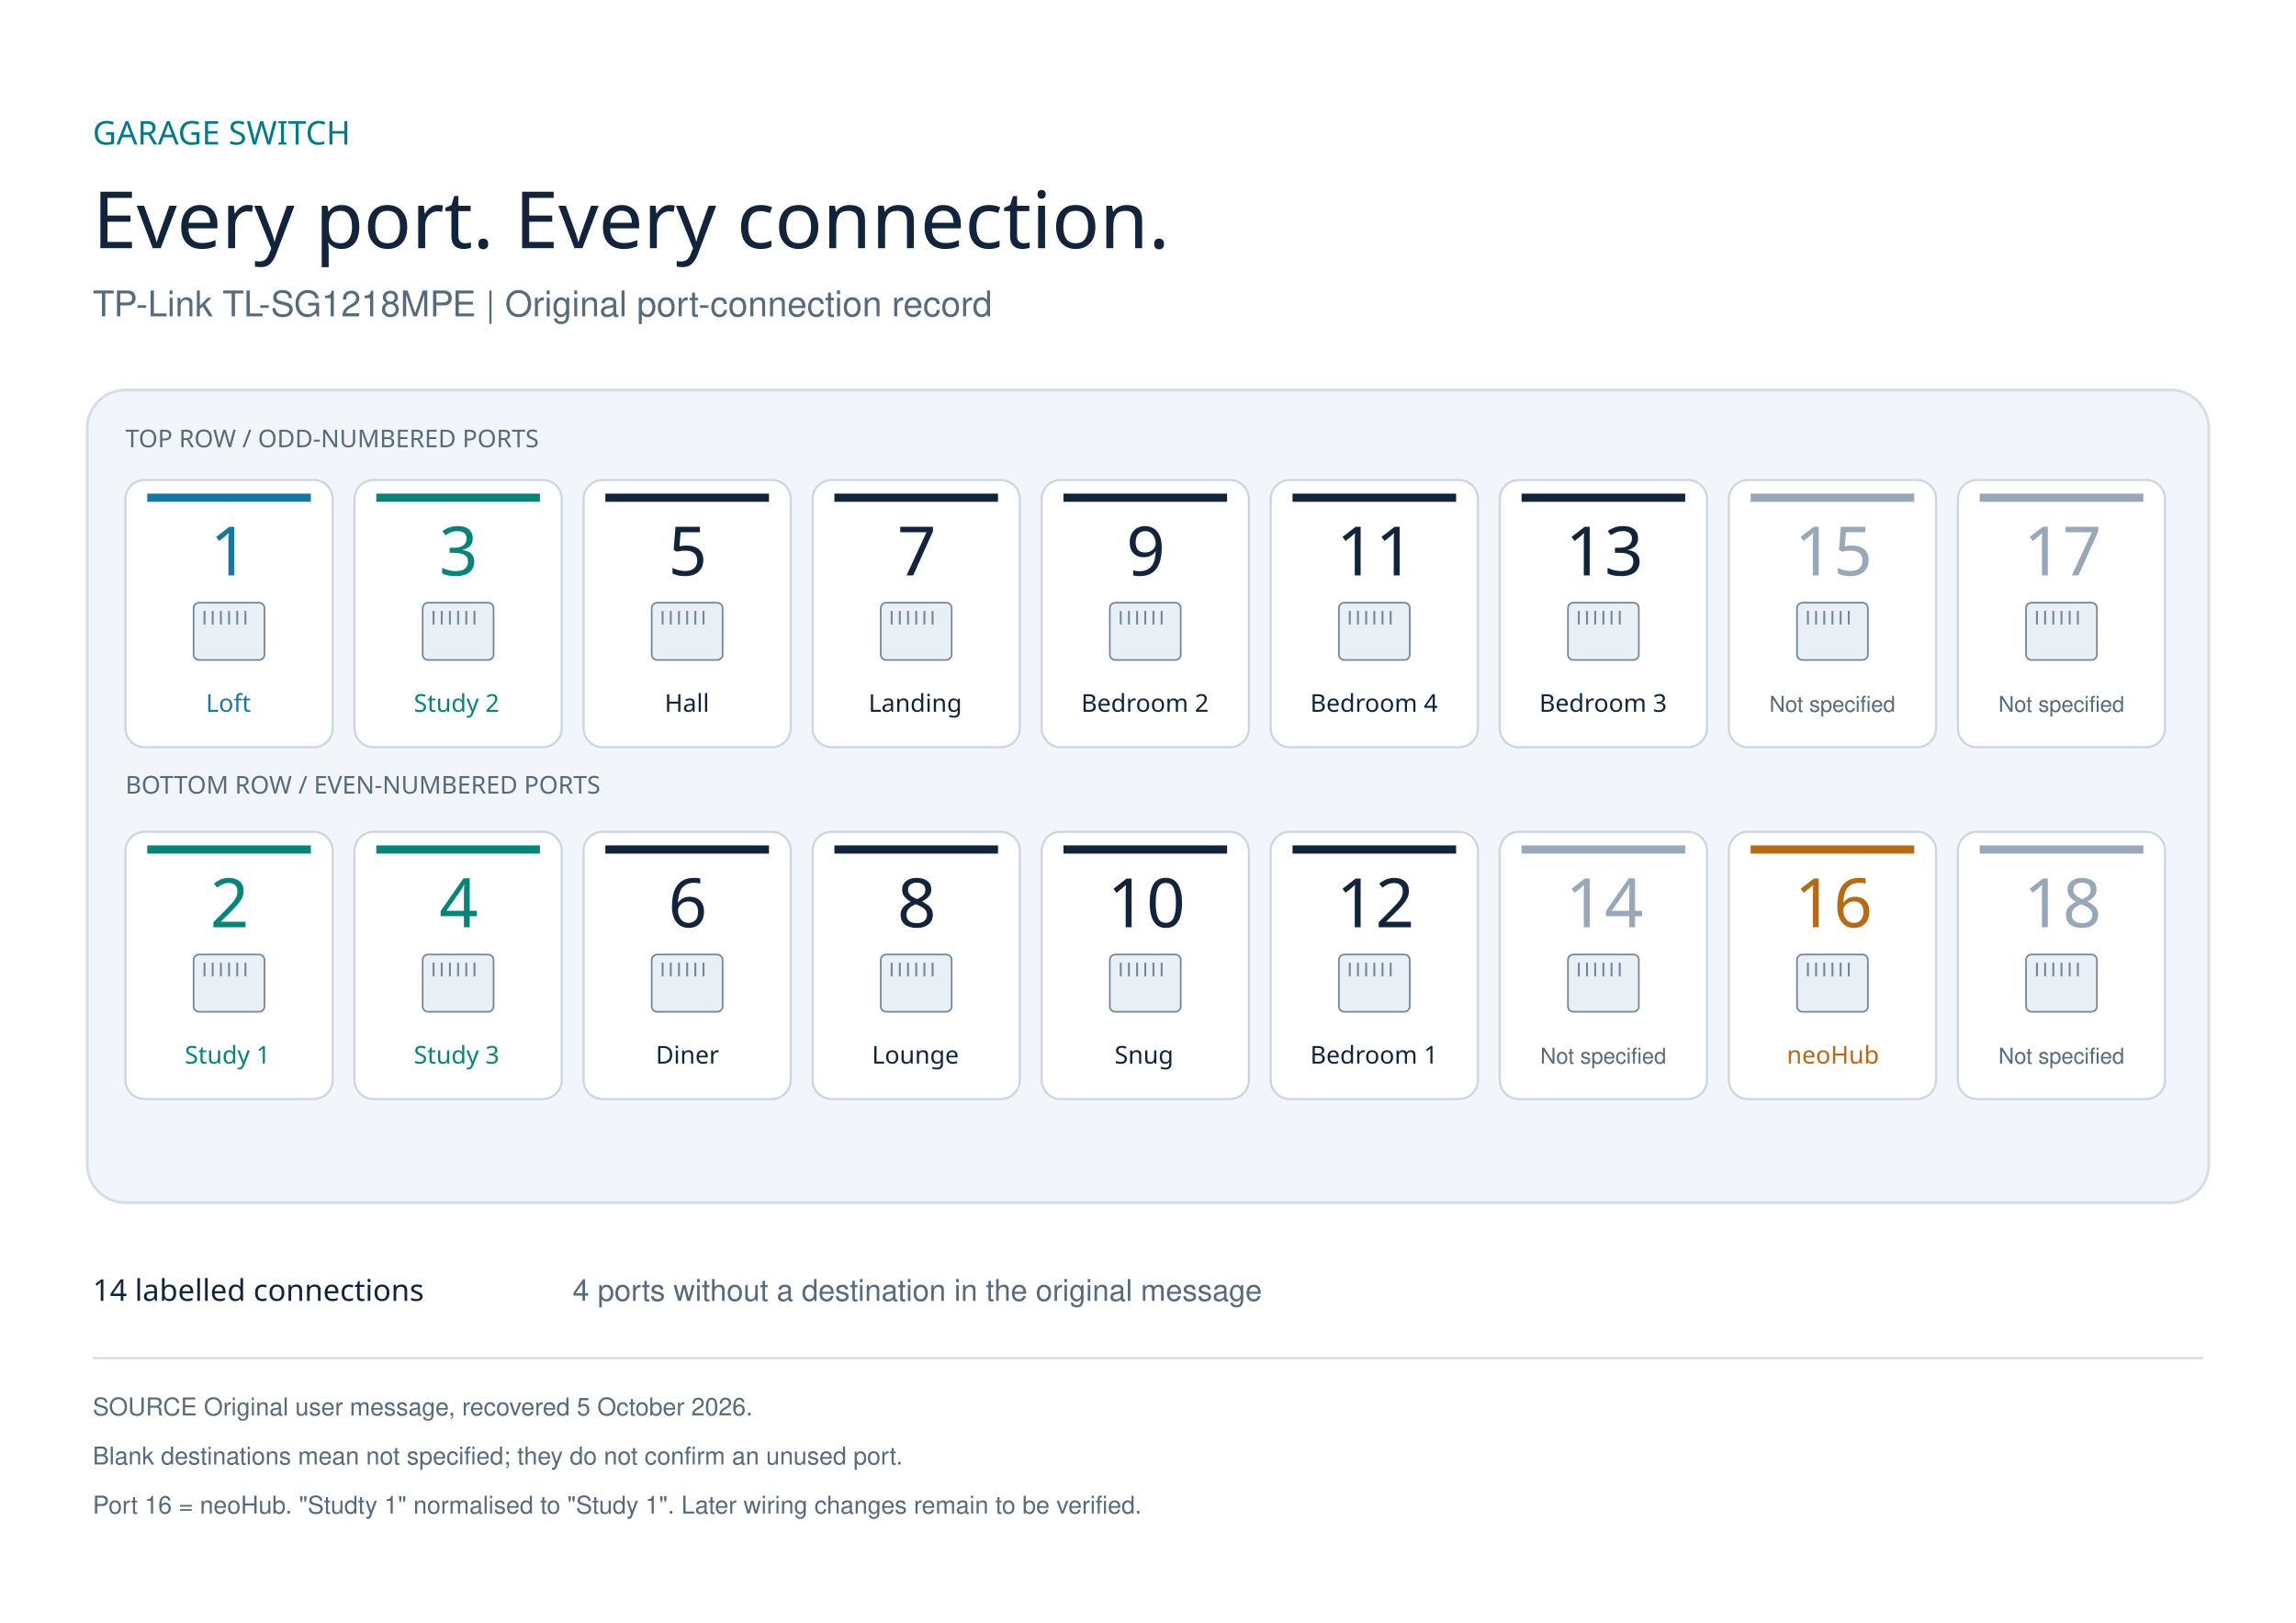
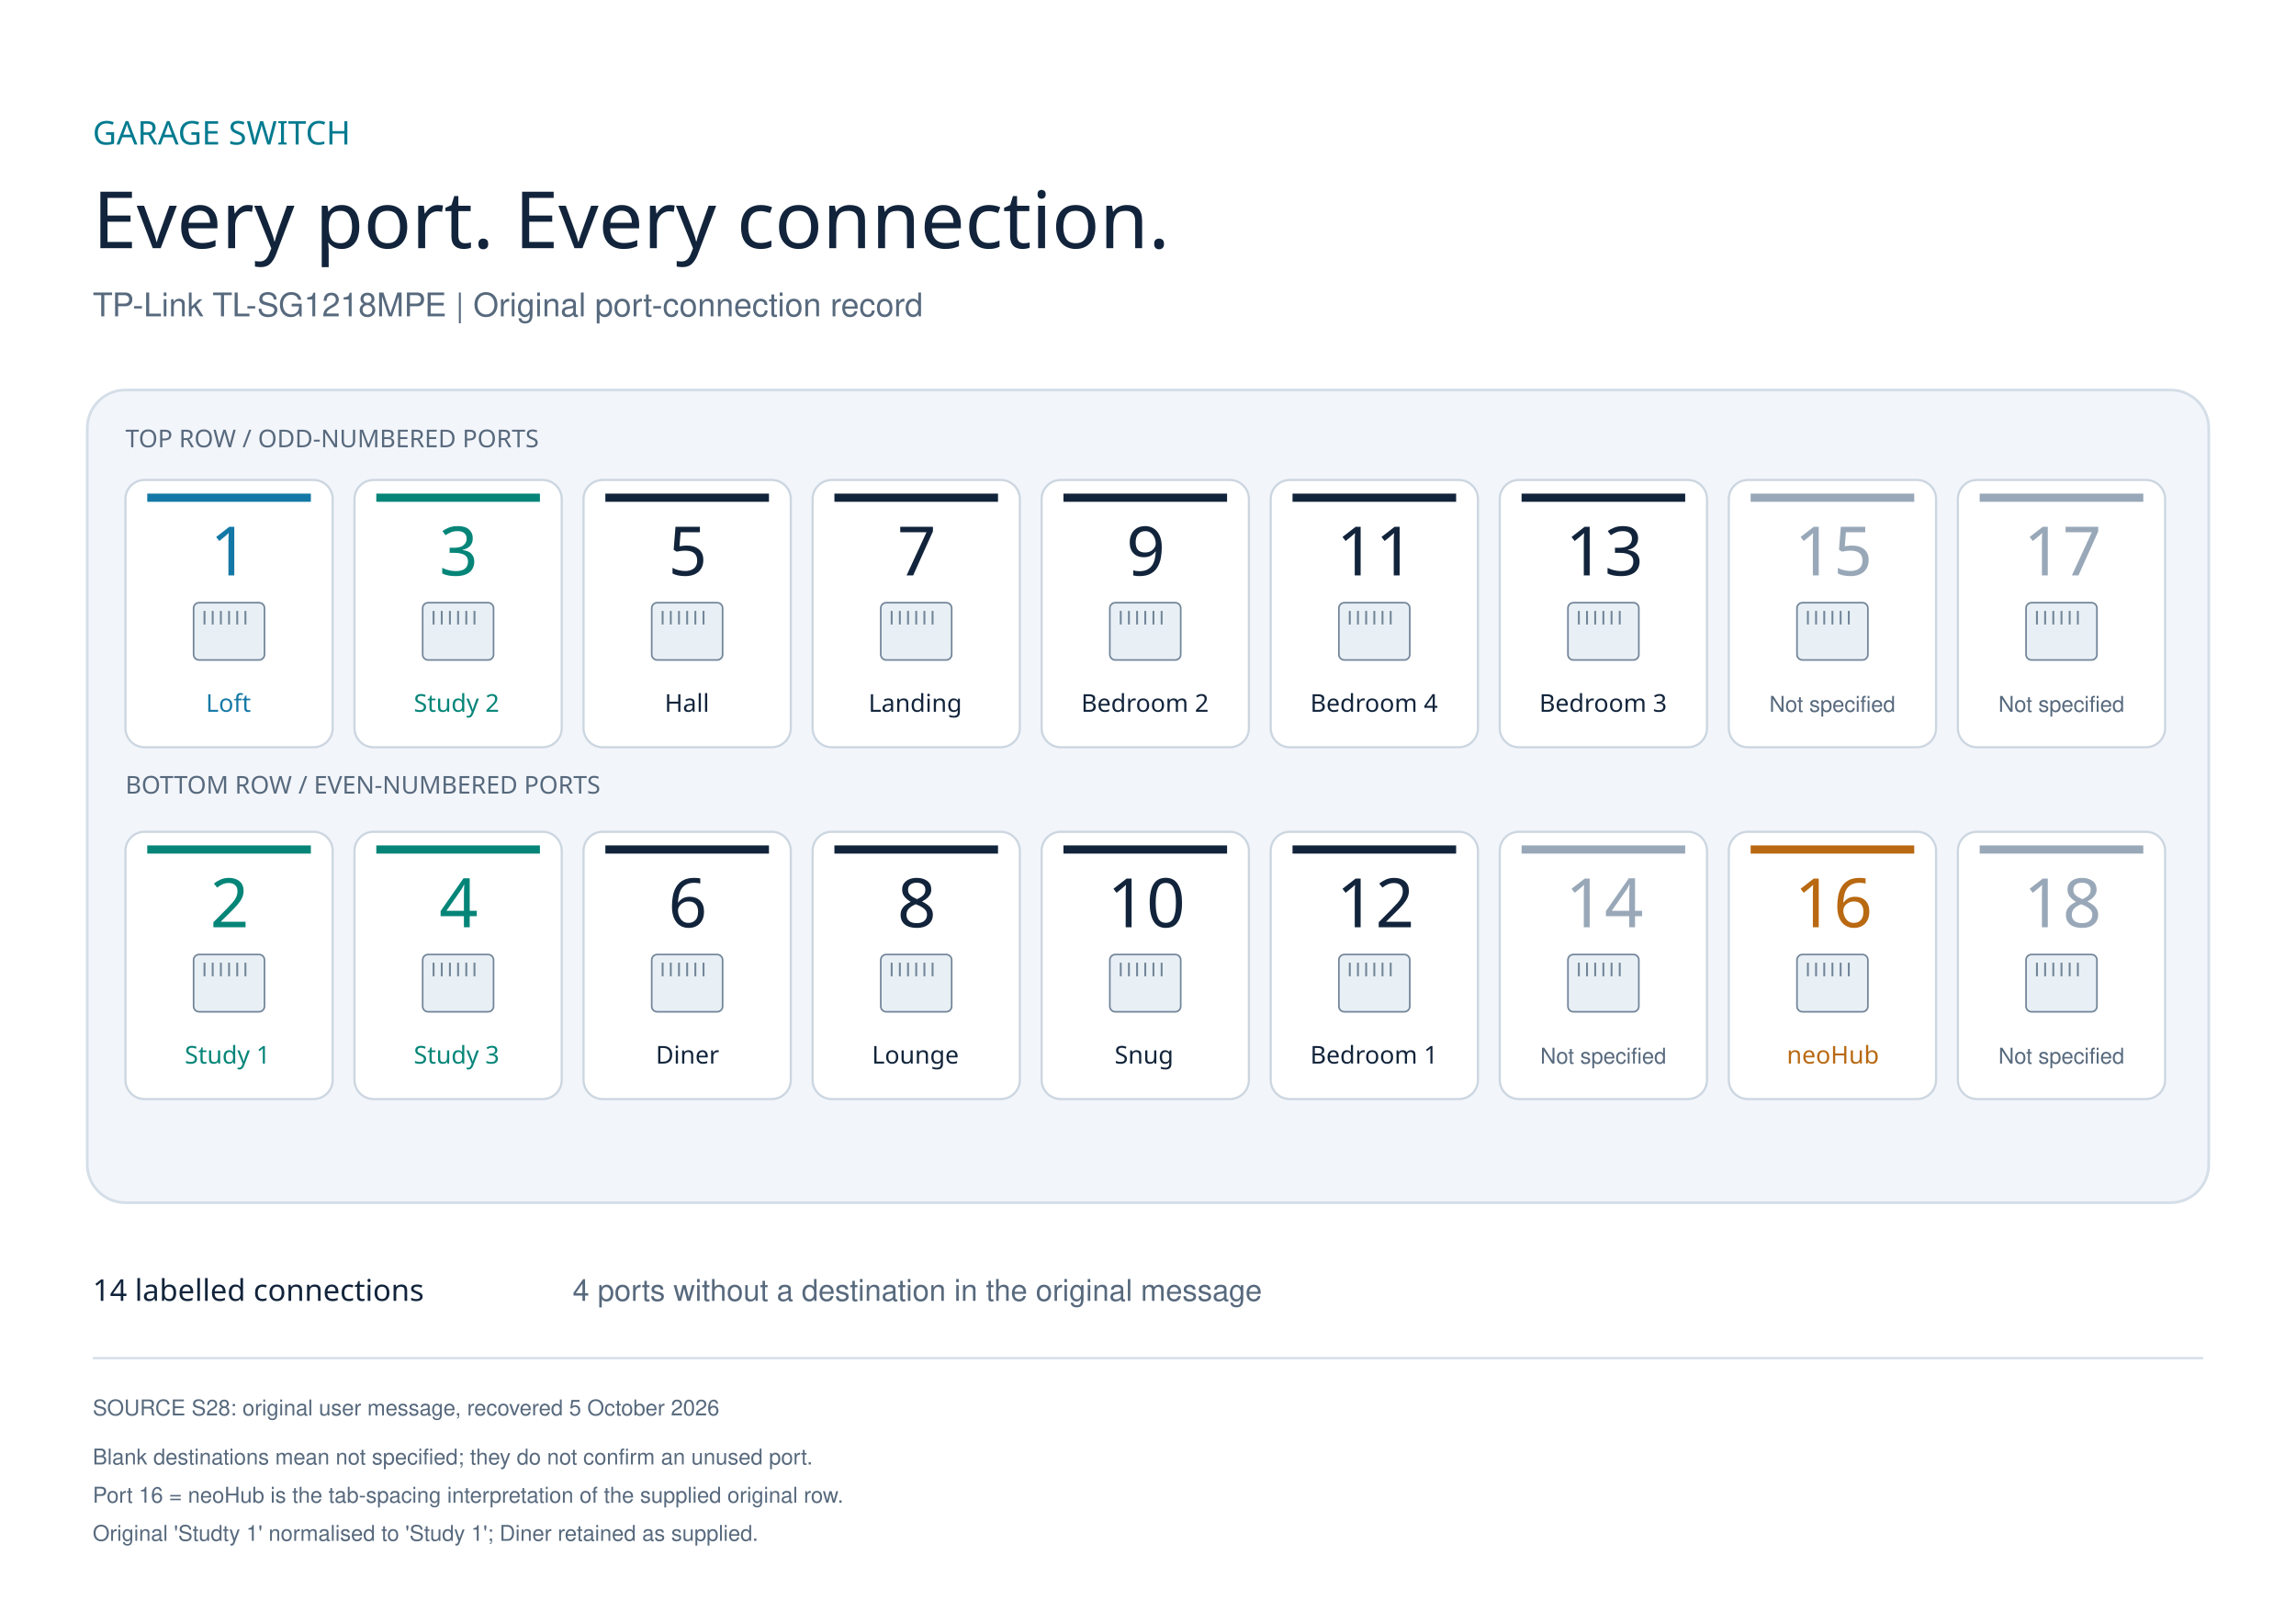
<svg xmlns="http://www.w3.org/2000/svg" width="842" height="595" preserveAspectRatio="xMinYMin meet" viewBox="0 0 842 595" version="1.0" fill-rule="evenodd">
  <clipPath id="clip">
    <rect x="0" y="0" width="842" height="595" />
  </clipPath>
  <g id="group" transform="scale(1,-1) translate(0,-595)" style="clip-path: url(#clip)">
    <g transform="">
      <rect x="0" y="0" width="842" height="595" style="stroke: none; stroke-linecap: butt; stroke-width: 1; fill: rgb(100%,100%,100%); fill-rule: evenodd;" />
      <text x="34" y="542" style="font-family: Helvetica-Bold; font-size: 12px;fill: rgb(0%,48%,56%); stroke:none;" transform="translate(0,1084) scale(1,-1)">GARAGE SWITCH</text>
      <text x="34" y="504" style="font-family: Helvetica-Bold; font-size: 29px;fill: rgb(7%,14%,23%); stroke:none;" transform="translate(0,1008) scale(1,-1)">Every port. Every connection.</text>
-       <text x="34" y="479" style="font-family: Helvetica; font-size: 13px;fill: rgb(34%,41%,49%); stroke:none;" transform="translate(0,958) scale(1,-1)">TP-Link TL-SG1218MPE  |  Original port-connection record</text>
+       <text x="34" y="479" style="font-family: Helvetica; font-size: 12px;fill: rgb(34%,41%,49%); stroke:none;" transform="translate(0,958) scale(1,-1)">TP-Link TL-SG1218MPE  |  Original port-connection record</text>
+       <path d="M 34,97 L 808,97 Z" style="stroke: rgb(83%,87%,91%); stroke-linecap: butt; stroke-width: 0.8;" />
+       <text x="34" y="76" style="font-family: Helvetica; font-size: 8px;fill: rgb(34%,41%,49%); stroke:none;" transform="translate(0,152) scale(1,-1)">SOURCE  S28: original user message, recovered 5 October 2026</text>
+       <text x="34" y="58" style="font-family: Helvetica; font-size: 8px;fill: rgb(34%,41%,49%); stroke:none;" transform="translate(0,116) scale(1,-1)">Blank destinations mean not specified; they do not confirm an unused port.</text>
+       <text x="34" y="44" style="font-family: Helvetica; font-size: 8px;fill: rgb(34%,41%,49%); stroke:none;" transform="translate(0,88) scale(1,-1)">Port 16 = neoHub is the tab-spacing interpretation of the supplied original row.</text>
+       <text x="34" y="30" style="font-family: Helvetica; font-size: 8px;fill: rgb(34%,41%,49%); stroke:none;" transform="translate(0,60) scale(1,-1)">Original 'Studty 1' normalised to 'Study 1'; Diner retained as supplied.</text>
      <rect x="32" y="154" width="778" height="298" rx="14" ry="14" style="stroke: rgb(83%,87%,91%); stroke-linecap: butt; stroke-width: 1; fill: rgb(95%,96%,98%); fill-rule: evenodd;" />
      <text x="46" y="431" style="font-family: Helvetica-Bold; font-size: 9px;fill: rgb(34%,41%,49%); stroke:none;" transform="translate(0,862) scale(1,-1)">TOP ROW / ODD-NUMBERED PORTS</text>
      <text x="46" y="304" style="font-family: Helvetica-Bold; font-size: 9px;fill: rgb(34%,41%,49%); stroke:none;" transform="translate(0,608) scale(1,-1)">BOTTOM ROW / EVEN-NUMBERED PORTS</text>
      <rect x="46" y="321" width="76" height="98" rx="7" ry="7" style="stroke: rgb(80%,84%,88%); stroke-linecap: butt; stroke-width: 0.8; fill: rgb(100%,100%,100%); fill-rule: evenodd;" />
      <rect x="54" y="411" width="60" height="3" style="stroke: none; stroke-linecap: butt; stroke-width: 1; fill: rgb(8%,47%,65%); fill-rule: evenodd;" />
      <text x="77.05" y="384" style="font-family: Helvetica-Bold; font-size: 25px;fill: rgb(8%,47%,65%); stroke:none;" transform="translate(0,768) scale(1,-1)">1</text>
      <rect x="71" y="353" width="26" height="21" rx="2" ry="2" style="stroke: rgb(45%,52%,60%); stroke-linecap: butt; stroke-width: 0.6; fill: rgb(91%,94%,96%); fill-rule: evenodd;" />
      <path d="M 75,366 L 75,371 Z" style="stroke: rgb(45%,52%,60%); stroke-linecap: butt; stroke-width: 0.7;" />
      <path d="M 78,366 L 78,371 Z" style="stroke: rgb(45%,52%,60%); stroke-linecap: butt; stroke-width: 0.7;" />
      <path d="M 81,366 L 81,371 Z" style="stroke: rgb(45%,52%,60%); stroke-linecap: butt; stroke-width: 0.7;" />
      <path d="M 84,366 L 84,371 Z" style="stroke: rgb(45%,52%,60%); stroke-linecap: butt; stroke-width: 0.7;" />
      <path d="M 87,366 L 87,371 Z" style="stroke: rgb(45%,52%,60%); stroke-linecap: butt; stroke-width: 0.7;" />
      <path d="M 90,366 L 90,371 Z" style="stroke: rgb(45%,52%,60%); stroke-linecap: butt; stroke-width: 0.7;" />
      <text x="75.504" y="334" style="font-family: Helvetica-Bold; font-size: 9px;fill: rgb(8%,47%,65%); stroke:none;" transform="translate(0,668) scale(1,-1)">Loft</text>
      <rect x="130" y="321" width="76" height="98" rx="7" ry="7" style="stroke: rgb(80%,84%,88%); stroke-linecap: butt; stroke-width: 0.8; fill: rgb(100%,100%,100%); fill-rule: evenodd;" />
      <rect x="138" y="411" width="60" height="3" style="stroke: none; stroke-linecap: butt; stroke-width: 1; fill: rgb(2%,52%,47%); fill-rule: evenodd;" />
      <text x="161.05" y="384" style="font-family: Helvetica-Bold; font-size: 25px;fill: rgb(2%,52%,47%); stroke:none;" transform="translate(0,768) scale(1,-1)">3</text>
      <rect x="155" y="353" width="26" height="21" rx="2" ry="2" style="stroke: rgb(45%,52%,60%); stroke-linecap: butt; stroke-width: 0.6; fill: rgb(91%,94%,96%); fill-rule: evenodd;" />
      <path d="M 159,366 L 159,371 Z" style="stroke: rgb(45%,52%,60%); stroke-linecap: butt; stroke-width: 0.7;" />
      <path d="M 162,366 L 162,371 Z" style="stroke: rgb(45%,52%,60%); stroke-linecap: butt; stroke-width: 0.7;" />
      <path d="M 165,366 L 165,371 Z" style="stroke: rgb(45%,52%,60%); stroke-linecap: butt; stroke-width: 0.7;" />
      <path d="M 168,366 L 168,371 Z" style="stroke: rgb(45%,52%,60%); stroke-linecap: butt; stroke-width: 0.7;" />
      <path d="M 171,366 L 171,371 Z" style="stroke: rgb(45%,52%,60%); stroke-linecap: butt; stroke-width: 0.7;" />
      <path d="M 174,366 L 174,371 Z" style="stroke: rgb(45%,52%,60%); stroke-linecap: butt; stroke-width: 0.7;" />
      <text x="151.746" y="334" style="font-family: Helvetica-Bold; font-size: 9px;fill: rgb(2%,52%,47%); stroke:none;" transform="translate(0,668) scale(1,-1)">Study 2</text>
      <rect x="214" y="321" width="76" height="98" rx="7" ry="7" style="stroke: rgb(80%,84%,88%); stroke-linecap: butt; stroke-width: 0.8; fill: rgb(100%,100%,100%); fill-rule: evenodd;" />
      <rect x="222" y="411" width="60" height="3" style="stroke: none; stroke-linecap: butt; stroke-width: 1; fill: rgb(7%,14%,23%); fill-rule: evenodd;" />
      <text x="245.05" y="384" style="font-family: Helvetica-Bold; font-size: 25px;fill: rgb(7%,14%,23%); stroke:none;" transform="translate(0,768) scale(1,-1)">5</text>
      <rect x="239" y="353" width="26" height="21" rx="2" ry="2" style="stroke: rgb(45%,52%,60%); stroke-linecap: butt; stroke-width: 0.6; fill: rgb(91%,94%,96%); fill-rule: evenodd;" />
      <path d="M 243,366 L 243,371 Z" style="stroke: rgb(45%,52%,60%); stroke-linecap: butt; stroke-width: 0.7;" />
      <path d="M 246,366 L 246,371 Z" style="stroke: rgb(45%,52%,60%); stroke-linecap: butt; stroke-width: 0.7;" />
      <path d="M 249,366 L 249,371 Z" style="stroke: rgb(45%,52%,60%); stroke-linecap: butt; stroke-width: 0.7;" />
      <path d="M 252,366 L 252,371 Z" style="stroke: rgb(45%,52%,60%); stroke-linecap: butt; stroke-width: 0.7;" />
      <path d="M 255,366 L 255,371 Z" style="stroke: rgb(45%,52%,60%); stroke-linecap: butt; stroke-width: 0.7;" />
      <path d="M 258,366 L 258,371 Z" style="stroke: rgb(45%,52%,60%); stroke-linecap: butt; stroke-width: 0.7;" />
      <text x="243.747" y="334" style="font-family: Helvetica-Bold; font-size: 9px;fill: rgb(7%,14%,23%); stroke:none;" transform="translate(0,668) scale(1,-1)">Hall</text>
      <rect x="298" y="321" width="76" height="98" rx="7" ry="7" style="stroke: rgb(80%,84%,88%); stroke-linecap: butt; stroke-width: 0.8; fill: rgb(100%,100%,100%); fill-rule: evenodd;" />
      <rect x="306" y="411" width="60" height="3" style="stroke: none; stroke-linecap: butt; stroke-width: 1; fill: rgb(7%,14%,23%); fill-rule: evenodd;" />
      <text x="329.05" y="384" style="font-family: Helvetica-Bold; font-size: 25px;fill: rgb(7%,14%,23%); stroke:none;" transform="translate(0,768) scale(1,-1)">7</text>
      <rect x="323" y="353" width="26" height="21" rx="2" ry="2" style="stroke: rgb(45%,52%,60%); stroke-linecap: butt; stroke-width: 0.6; fill: rgb(91%,94%,96%); fill-rule: evenodd;" />
      <path d="M 327,366 L 327,371 Z" style="stroke: rgb(45%,52%,60%); stroke-linecap: butt; stroke-width: 0.7;" />
      <path d="M 330,366 L 330,371 Z" style="stroke: rgb(45%,52%,60%); stroke-linecap: butt; stroke-width: 0.7;" />
      <path d="M 333,366 L 333,371 Z" style="stroke: rgb(45%,52%,60%); stroke-linecap: butt; stroke-width: 0.7;" />
      <path d="M 336,366 L 336,371 Z" style="stroke: rgb(45%,52%,60%); stroke-linecap: butt; stroke-width: 0.7;" />
      <path d="M 339,366 L 339,371 Z" style="stroke: rgb(45%,52%,60%); stroke-linecap: butt; stroke-width: 0.7;" />
      <path d="M 342,366 L 342,371 Z" style="stroke: rgb(45%,52%,60%); stroke-linecap: butt; stroke-width: 0.7;" />
      <text x="318.5" y="334" style="font-family: Helvetica-Bold; font-size: 9px;fill: rgb(7%,14%,23%); stroke:none;" transform="translate(0,668) scale(1,-1)">Landing</text>
      <rect x="382" y="321" width="76" height="98" rx="7" ry="7" style="stroke: rgb(80%,84%,88%); stroke-linecap: butt; stroke-width: 0.8; fill: rgb(100%,100%,100%); fill-rule: evenodd;" />
      <rect x="390" y="411" width="60" height="3" style="stroke: none; stroke-linecap: butt; stroke-width: 1; fill: rgb(7%,14%,23%); fill-rule: evenodd;" />
      <text x="413.05" y="384" style="font-family: Helvetica-Bold; font-size: 25px;fill: rgb(7%,14%,23%); stroke:none;" transform="translate(0,768) scale(1,-1)">9</text>
      <rect x="407" y="353" width="26" height="21" rx="2" ry="2" style="stroke: rgb(45%,52%,60%); stroke-linecap: butt; stroke-width: 0.6; fill: rgb(91%,94%,96%); fill-rule: evenodd;" />
      <path d="M 411,366 L 411,371 Z" style="stroke: rgb(45%,52%,60%); stroke-linecap: butt; stroke-width: 0.7;" />
      <path d="M 414,366 L 414,371 Z" style="stroke: rgb(45%,52%,60%); stroke-linecap: butt; stroke-width: 0.7;" />
      <path d="M 417,366 L 417,371 Z" style="stroke: rgb(45%,52%,60%); stroke-linecap: butt; stroke-width: 0.7;" />
      <path d="M 420,366 L 420,371 Z" style="stroke: rgb(45%,52%,60%); stroke-linecap: butt; stroke-width: 0.7;" />
      <path d="M 423,366 L 423,371 Z" style="stroke: rgb(45%,52%,60%); stroke-linecap: butt; stroke-width: 0.7;" />
      <path d="M 426,366 L 426,371 Z" style="stroke: rgb(45%,52%,60%); stroke-linecap: butt; stroke-width: 0.7;" />
      <text x="396.497" y="334" style="font-family: Helvetica-Bold; font-size: 9px;fill: rgb(7%,14%,23%); stroke:none;" transform="translate(0,668) scale(1,-1)">Bedroom 2</text>
      <rect x="466" y="321" width="76" height="98" rx="7" ry="7" style="stroke: rgb(80%,84%,88%); stroke-linecap: butt; stroke-width: 0.8; fill: rgb(100%,100%,100%); fill-rule: evenodd;" />
      <rect x="474" y="411" width="60" height="3" style="stroke: none; stroke-linecap: butt; stroke-width: 1; fill: rgb(7%,14%,23%); fill-rule: evenodd;" />
      <text x="490.1" y="384" style="font-family: Helvetica-Bold; font-size: 25px;fill: rgb(7%,14%,23%); stroke:none;" transform="translate(0,768) scale(1,-1)">11</text>
      <rect x="491" y="353" width="26" height="21" rx="2" ry="2" style="stroke: rgb(45%,52%,60%); stroke-linecap: butt; stroke-width: 0.6; fill: rgb(91%,94%,96%); fill-rule: evenodd;" />
      <path d="M 495,366 L 495,371 Z" style="stroke: rgb(45%,52%,60%); stroke-linecap: butt; stroke-width: 0.7;" />
      <path d="M 498,366 L 498,371 Z" style="stroke: rgb(45%,52%,60%); stroke-linecap: butt; stroke-width: 0.7;" />
      <path d="M 501,366 L 501,371 Z" style="stroke: rgb(45%,52%,60%); stroke-linecap: butt; stroke-width: 0.7;" />
      <path d="M 504,366 L 504,371 Z" style="stroke: rgb(45%,52%,60%); stroke-linecap: butt; stroke-width: 0.7;" />
      <path d="M 507,366 L 507,371 Z" style="stroke: rgb(45%,52%,60%); stroke-linecap: butt; stroke-width: 0.7;" />
      <path d="M 510,366 L 510,371 Z" style="stroke: rgb(45%,52%,60%); stroke-linecap: butt; stroke-width: 0.7;" />
      <text x="480.497" y="334" style="font-family: Helvetica-Bold; font-size: 9px;fill: rgb(7%,14%,23%); stroke:none;" transform="translate(0,668) scale(1,-1)">Bedroom 4</text>
      <rect x="550" y="321" width="76" height="98" rx="7" ry="7" style="stroke: rgb(80%,84%,88%); stroke-linecap: butt; stroke-width: 0.8; fill: rgb(100%,100%,100%); fill-rule: evenodd;" />
      <rect x="558" y="411" width="60" height="3" style="stroke: none; stroke-linecap: butt; stroke-width: 1; fill: rgb(7%,14%,23%); fill-rule: evenodd;" />
      <text x="574.1" y="384" style="font-family: Helvetica-Bold; font-size: 25px;fill: rgb(7%,14%,23%); stroke:none;" transform="translate(0,768) scale(1,-1)">13</text>
      <rect x="575" y="353" width="26" height="21" rx="2" ry="2" style="stroke: rgb(45%,52%,60%); stroke-linecap: butt; stroke-width: 0.6; fill: rgb(91%,94%,96%); fill-rule: evenodd;" />
      <path d="M 579,366 L 579,371 Z" style="stroke: rgb(45%,52%,60%); stroke-linecap: butt; stroke-width: 0.7;" />
      <path d="M 582,366 L 582,371 Z" style="stroke: rgb(45%,52%,60%); stroke-linecap: butt; stroke-width: 0.7;" />
      <path d="M 585,366 L 585,371 Z" style="stroke: rgb(45%,52%,60%); stroke-linecap: butt; stroke-width: 0.7;" />
      <path d="M 588,366 L 588,371 Z" style="stroke: rgb(45%,52%,60%); stroke-linecap: butt; stroke-width: 0.7;" />
      <path d="M 591,366 L 591,371 Z" style="stroke: rgb(45%,52%,60%); stroke-linecap: butt; stroke-width: 0.7;" />
      <path d="M 594,366 L 594,371 Z" style="stroke: rgb(45%,52%,60%); stroke-linecap: butt; stroke-width: 0.7;" />
      <text x="564.496" y="334" style="font-family: Helvetica-Bold; font-size: 9px;fill: rgb(7%,14%,23%); stroke:none;" transform="translate(0,668) scale(1,-1)">Bedroom 3</text>
      <rect x="634" y="321" width="76" height="98" rx="7" ry="7" style="stroke: rgb(80%,84%,88%); stroke-linecap: butt; stroke-width: 0.8; fill: rgb(100%,100%,100%); fill-rule: evenodd;" />
      <rect x="642" y="411" width="60" height="3" style="stroke: none; stroke-linecap: butt; stroke-width: 1; fill: rgb(60%,66%,72%); fill-rule: evenodd;" />
      <text x="658.1" y="384" style="font-family: Helvetica-Bold; font-size: 25px;fill: rgb(60%,66%,72%); stroke:none;" transform="translate(0,768) scale(1,-1)">15</text>
      <rect x="659" y="353" width="26" height="21" rx="2" ry="2" style="stroke: rgb(45%,52%,60%); stroke-linecap: butt; stroke-width: 0.6; fill: rgb(91%,94%,96%); fill-rule: evenodd;" />
      <path d="M 663,366 L 663,371 Z" style="stroke: rgb(45%,52%,60%); stroke-linecap: butt; stroke-width: 0.7;" />
      <path d="M 666,366 L 666,371 Z" style="stroke: rgb(45%,52%,60%); stroke-linecap: butt; stroke-width: 0.7;" />
      <path d="M 669,366 L 669,371 Z" style="stroke: rgb(45%,52%,60%); stroke-linecap: butt; stroke-width: 0.7;" />
      <path d="M 672,366 L 672,371 Z" style="stroke: rgb(45%,52%,60%); stroke-linecap: butt; stroke-width: 0.7;" />
      <path d="M 675,366 L 675,371 Z" style="stroke: rgb(45%,52%,60%); stroke-linecap: butt; stroke-width: 0.7;" />
      <path d="M 678,366 L 678,371 Z" style="stroke: rgb(45%,52%,60%); stroke-linecap: butt; stroke-width: 0.7;" />
      <text x="648.88" y="334" style="font-family: Helvetica; font-size: 8px;fill: rgb(34%,41%,49%); stroke:none;" transform="translate(0,668) scale(1,-1)">Not specified</text>
      <rect x="718" y="321" width="76" height="98" rx="7" ry="7" style="stroke: rgb(80%,84%,88%); stroke-linecap: butt; stroke-width: 0.8; fill: rgb(100%,100%,100%); fill-rule: evenodd;" />
      <rect x="726" y="411" width="60" height="3" style="stroke: none; stroke-linecap: butt; stroke-width: 1; fill: rgb(60%,66%,72%); fill-rule: evenodd;" />
      <text x="742.1" y="384" style="font-family: Helvetica-Bold; font-size: 25px;fill: rgb(60%,66%,72%); stroke:none;" transform="translate(0,768) scale(1,-1)">17</text>
      <rect x="743" y="353" width="26" height="21" rx="2" ry="2" style="stroke: rgb(45%,52%,60%); stroke-linecap: butt; stroke-width: 0.6; fill: rgb(91%,94%,96%); fill-rule: evenodd;" />
      <path d="M 747,366 L 747,371 Z" style="stroke: rgb(45%,52%,60%); stroke-linecap: butt; stroke-width: 0.7;" />
      <path d="M 750,366 L 750,371 Z" style="stroke: rgb(45%,52%,60%); stroke-linecap: butt; stroke-width: 0.7;" />
      <path d="M 753,366 L 753,371 Z" style="stroke: rgb(45%,52%,60%); stroke-linecap: butt; stroke-width: 0.7;" />
      <path d="M 756,366 L 756,371 Z" style="stroke: rgb(45%,52%,60%); stroke-linecap: butt; stroke-width: 0.7;" />
      <path d="M 759,366 L 759,371 Z" style="stroke: rgb(45%,52%,60%); stroke-linecap: butt; stroke-width: 0.7;" />
      <path d="M 762,366 L 762,371 Z" style="stroke: rgb(45%,52%,60%); stroke-linecap: butt; stroke-width: 0.7;" />
      <text x="732.88" y="334" style="font-family: Helvetica; font-size: 8px;fill: rgb(34%,41%,49%); stroke:none;" transform="translate(0,668) scale(1,-1)">Not specified</text>
      <rect x="46" y="192" width="76" height="98" rx="7" ry="7" style="stroke: rgb(80%,84%,88%); stroke-linecap: butt; stroke-width: 0.8; fill: rgb(100%,100%,100%); fill-rule: evenodd;" />
      <rect x="54" y="282" width="60" height="3" style="stroke: none; stroke-linecap: butt; stroke-width: 1; fill: rgb(2%,52%,47%); fill-rule: evenodd;" />
      <text x="77.05" y="255" style="font-family: Helvetica-Bold; font-size: 25px;fill: rgb(2%,52%,47%); stroke:none;" transform="translate(0,510) scale(1,-1)">2</text>
      <rect x="71" y="224" width="26" height="21" rx="2" ry="2" style="stroke: rgb(45%,52%,60%); stroke-linecap: butt; stroke-width: 0.6; fill: rgb(91%,94%,96%); fill-rule: evenodd;" />
      <path d="M 75,237 L 75,242 Z" style="stroke: rgb(45%,52%,60%); stroke-linecap: butt; stroke-width: 0.7;" />
      <path d="M 78,237 L 78,242 Z" style="stroke: rgb(45%,52%,60%); stroke-linecap: butt; stroke-width: 0.7;" />
      <path d="M 81,237 L 81,242 Z" style="stroke: rgb(45%,52%,60%); stroke-linecap: butt; stroke-width: 0.7;" />
      <path d="M 84,237 L 84,242 Z" style="stroke: rgb(45%,52%,60%); stroke-linecap: butt; stroke-width: 0.7;" />
      <path d="M 87,237 L 87,242 Z" style="stroke: rgb(45%,52%,60%); stroke-linecap: butt; stroke-width: 0.7;" />
      <path d="M 90,237 L 90,242 Z" style="stroke: rgb(45%,52%,60%); stroke-linecap: butt; stroke-width: 0.7;" />
      <text x="67.746" y="205" style="font-family: Helvetica-Bold; font-size: 9px;fill: rgb(2%,52%,47%); stroke:none;" transform="translate(0,410) scale(1,-1)">Study 1</text>
      <rect x="130" y="192" width="76" height="98" rx="7" ry="7" style="stroke: rgb(80%,84%,88%); stroke-linecap: butt; stroke-width: 0.8; fill: rgb(100%,100%,100%); fill-rule: evenodd;" />
      <rect x="138" y="282" width="60" height="3" style="stroke: none; stroke-linecap: butt; stroke-width: 1; fill: rgb(2%,52%,47%); fill-rule: evenodd;" />
      <text x="161.05" y="255" style="font-family: Helvetica-Bold; font-size: 25px;fill: rgb(2%,52%,47%); stroke:none;" transform="translate(0,510) scale(1,-1)">4</text>
      <rect x="155" y="224" width="26" height="21" rx="2" ry="2" style="stroke: rgb(45%,52%,60%); stroke-linecap: butt; stroke-width: 0.6; fill: rgb(91%,94%,96%); fill-rule: evenodd;" />
      <path d="M 159,237 L 159,242 Z" style="stroke: rgb(45%,52%,60%); stroke-linecap: butt; stroke-width: 0.7;" />
      <path d="M 162,237 L 162,242 Z" style="stroke: rgb(45%,52%,60%); stroke-linecap: butt; stroke-width: 0.7;" />
      <path d="M 165,237 L 165,242 Z" style="stroke: rgb(45%,52%,60%); stroke-linecap: butt; stroke-width: 0.7;" />
      <path d="M 168,237 L 168,242 Z" style="stroke: rgb(45%,52%,60%); stroke-linecap: butt; stroke-width: 0.7;" />
      <path d="M 171,237 L 171,242 Z" style="stroke: rgb(45%,52%,60%); stroke-linecap: butt; stroke-width: 0.7;" />
      <path d="M 174,237 L 174,242 Z" style="stroke: rgb(45%,52%,60%); stroke-linecap: butt; stroke-width: 0.7;" />
      <text x="151.746" y="205" style="font-family: Helvetica-Bold; font-size: 9px;fill: rgb(2%,52%,47%); stroke:none;" transform="translate(0,410) scale(1,-1)">Study 3</text>
      <rect x="214" y="192" width="76" height="98" rx="7" ry="7" style="stroke: rgb(80%,84%,88%); stroke-linecap: butt; stroke-width: 0.8; fill: rgb(100%,100%,100%); fill-rule: evenodd;" />
      <rect x="222" y="282" width="60" height="3" style="stroke: none; stroke-linecap: butt; stroke-width: 1; fill: rgb(7%,14%,23%); fill-rule: evenodd;" />
      <text x="245.05" y="255" style="font-family: Helvetica-Bold; font-size: 25px;fill: rgb(7%,14%,23%); stroke:none;" transform="translate(0,510) scale(1,-1)">6</text>
      <rect x="239" y="224" width="26" height="21" rx="2" ry="2" style="stroke: rgb(45%,52%,60%); stroke-linecap: butt; stroke-width: 0.6; fill: rgb(91%,94%,96%); fill-rule: evenodd;" />
      <path d="M 243,237 L 243,242 Z" style="stroke: rgb(45%,52%,60%); stroke-linecap: butt; stroke-width: 0.7;" />
      <path d="M 246,237 L 246,242 Z" style="stroke: rgb(45%,52%,60%); stroke-linecap: butt; stroke-width: 0.7;" />
      <path d="M 249,237 L 249,242 Z" style="stroke: rgb(45%,52%,60%); stroke-linecap: butt; stroke-width: 0.7;" />
      <path d="M 252,237 L 252,242 Z" style="stroke: rgb(45%,52%,60%); stroke-linecap: butt; stroke-width: 0.7;" />
      <path d="M 255,237 L 255,242 Z" style="stroke: rgb(45%,52%,60%); stroke-linecap: butt; stroke-width: 0.7;" />
      <path d="M 258,237 L 258,242 Z" style="stroke: rgb(45%,52%,60%); stroke-linecap: butt; stroke-width: 0.7;" />
      <text x="240.498" y="205" style="font-family: Helvetica-Bold; font-size: 9px;fill: rgb(7%,14%,23%); stroke:none;" transform="translate(0,410) scale(1,-1)">Diner</text>
      <rect x="298" y="192" width="76" height="98" rx="7" ry="7" style="stroke: rgb(80%,84%,88%); stroke-linecap: butt; stroke-width: 0.8; fill: rgb(100%,100%,100%); fill-rule: evenodd;" />
      <rect x="306" y="282" width="60" height="3" style="stroke: none; stroke-linecap: butt; stroke-width: 1; fill: rgb(7%,14%,23%); fill-rule: evenodd;" />
      <text x="329.05" y="255" style="font-family: Helvetica-Bold; font-size: 25px;fill: rgb(7%,14%,23%); stroke:none;" transform="translate(0,510) scale(1,-1)">8</text>
      <rect x="323" y="224" width="26" height="21" rx="2" ry="2" style="stroke: rgb(45%,52%,60%); stroke-linecap: butt; stroke-width: 0.6; fill: rgb(91%,94%,96%); fill-rule: evenodd;" />
      <path d="M 327,237 L 327,242 Z" style="stroke: rgb(45%,52%,60%); stroke-linecap: butt; stroke-width: 0.7;" />
      <path d="M 330,237 L 330,242 Z" style="stroke: rgb(45%,52%,60%); stroke-linecap: butt; stroke-width: 0.7;" />
      <path d="M 333,237 L 333,242 Z" style="stroke: rgb(45%,52%,60%); stroke-linecap: butt; stroke-width: 0.7;" />
      <path d="M 336,237 L 336,242 Z" style="stroke: rgb(45%,52%,60%); stroke-linecap: butt; stroke-width: 0.7;" />
      <path d="M 339,237 L 339,242 Z" style="stroke: rgb(45%,52%,60%); stroke-linecap: butt; stroke-width: 0.7;" />
      <path d="M 342,237 L 342,242 Z" style="stroke: rgb(45%,52%,60%); stroke-linecap: butt; stroke-width: 0.7;" />
      <text x="319.75" y="205" style="font-family: Helvetica-Bold; font-size: 9px;fill: rgb(7%,14%,23%); stroke:none;" transform="translate(0,410) scale(1,-1)">Lounge</text>
      <rect x="382" y="192" width="76" height="98" rx="7" ry="7" style="stroke: rgb(80%,84%,88%); stroke-linecap: butt; stroke-width: 0.8; fill: rgb(100%,100%,100%); fill-rule: evenodd;" />
      <rect x="390" y="282" width="60" height="3" style="stroke: none; stroke-linecap: butt; stroke-width: 1; fill: rgb(7%,14%,23%); fill-rule: evenodd;" />
      <text x="406.1" y="255" style="font-family: Helvetica-Bold; font-size: 25px;fill: rgb(7%,14%,23%); stroke:none;" transform="translate(0,510) scale(1,-1)">10</text>
      <rect x="407" y="224" width="26" height="21" rx="2" ry="2" style="stroke: rgb(45%,52%,60%); stroke-linecap: butt; stroke-width: 0.6; fill: rgb(91%,94%,96%); fill-rule: evenodd;" />
      <path d="M 411,237 L 411,242 Z" style="stroke: rgb(45%,52%,60%); stroke-linecap: butt; stroke-width: 0.7;" />
      <path d="M 414,237 L 414,242 Z" style="stroke: rgb(45%,52%,60%); stroke-linecap: butt; stroke-width: 0.7;" />
      <path d="M 417,237 L 417,242 Z" style="stroke: rgb(45%,52%,60%); stroke-linecap: butt; stroke-width: 0.7;" />
      <path d="M 420,237 L 420,242 Z" style="stroke: rgb(45%,52%,60%); stroke-linecap: butt; stroke-width: 0.7;" />
      <path d="M 423,237 L 423,242 Z" style="stroke: rgb(45%,52%,60%); stroke-linecap: butt; stroke-width: 0.7;" />
      <path d="M 426,237 L 426,242 Z" style="stroke: rgb(45%,52%,60%); stroke-linecap: butt; stroke-width: 0.7;" />
      <text x="408.75" y="205" style="font-family: Helvetica-Bold; font-size: 9px;fill: rgb(7%,14%,23%); stroke:none;" transform="translate(0,410) scale(1,-1)">Snug</text>
      <rect x="466" y="192" width="76" height="98" rx="7" ry="7" style="stroke: rgb(80%,84%,88%); stroke-linecap: butt; stroke-width: 0.8; fill: rgb(100%,100%,100%); fill-rule: evenodd;" />
      <rect x="474" y="282" width="60" height="3" style="stroke: none; stroke-linecap: butt; stroke-width: 1; fill: rgb(7%,14%,23%); fill-rule: evenodd;" />
      <text x="490.1" y="255" style="font-family: Helvetica-Bold; font-size: 25px;fill: rgb(7%,14%,23%); stroke:none;" transform="translate(0,510) scale(1,-1)">12</text>
      <rect x="491" y="224" width="26" height="21" rx="2" ry="2" style="stroke: rgb(45%,52%,60%); stroke-linecap: butt; stroke-width: 0.6; fill: rgb(91%,94%,96%); fill-rule: evenodd;" />
      <path d="M 495,237 L 495,242 Z" style="stroke: rgb(45%,52%,60%); stroke-linecap: butt; stroke-width: 0.7;" />
      <path d="M 498,237 L 498,242 Z" style="stroke: rgb(45%,52%,60%); stroke-linecap: butt; stroke-width: 0.7;" />
      <path d="M 501,237 L 501,242 Z" style="stroke: rgb(45%,52%,60%); stroke-linecap: butt; stroke-width: 0.7;" />
      <path d="M 504,237 L 504,242 Z" style="stroke: rgb(45%,52%,60%); stroke-linecap: butt; stroke-width: 0.7;" />
      <path d="M 507,237 L 507,242 Z" style="stroke: rgb(45%,52%,60%); stroke-linecap: butt; stroke-width: 0.7;" />
      <path d="M 510,237 L 510,242 Z" style="stroke: rgb(45%,52%,60%); stroke-linecap: butt; stroke-width: 0.7;" />
      <text x="480.497" y="205" style="font-family: Helvetica-Bold; font-size: 9px;fill: rgb(7%,14%,23%); stroke:none;" transform="translate(0,410) scale(1,-1)">Bedroom 1</text>
      <rect x="550" y="192" width="76" height="98" rx="7" ry="7" style="stroke: rgb(80%,84%,88%); stroke-linecap: butt; stroke-width: 0.8; fill: rgb(100%,100%,100%); fill-rule: evenodd;" />
      <rect x="558" y="282" width="60" height="3" style="stroke: none; stroke-linecap: butt; stroke-width: 1; fill: rgb(60%,66%,72%); fill-rule: evenodd;" />
      <text x="574.1" y="255" style="font-family: Helvetica-Bold; font-size: 25px;fill: rgb(60%,66%,72%); stroke:none;" transform="translate(0,510) scale(1,-1)">14</text>
      <rect x="575" y="224" width="26" height="21" rx="2" ry="2" style="stroke: rgb(45%,52%,60%); stroke-linecap: butt; stroke-width: 0.6; fill: rgb(91%,94%,96%); fill-rule: evenodd;" />
      <path d="M 579,237 L 579,242 Z" style="stroke: rgb(45%,52%,60%); stroke-linecap: butt; stroke-width: 0.7;" />
      <path d="M 582,237 L 582,242 Z" style="stroke: rgb(45%,52%,60%); stroke-linecap: butt; stroke-width: 0.7;" />
      <path d="M 585,237 L 585,242 Z" style="stroke: rgb(45%,52%,60%); stroke-linecap: butt; stroke-width: 0.7;" />
      <path d="M 588,237 L 588,242 Z" style="stroke: rgb(45%,52%,60%); stroke-linecap: butt; stroke-width: 0.7;" />
      <path d="M 591,237 L 591,242 Z" style="stroke: rgb(45%,52%,60%); stroke-linecap: butt; stroke-width: 0.7;" />
      <path d="M 594,237 L 594,242 Z" style="stroke: rgb(45%,52%,60%); stroke-linecap: butt; stroke-width: 0.7;" />
      <text x="564.88" y="205" style="font-family: Helvetica; font-size: 8px;fill: rgb(34%,41%,49%); stroke:none;" transform="translate(0,410) scale(1,-1)">Not specified</text>
      <rect x="634" y="192" width="76" height="98" rx="7" ry="7" style="stroke: rgb(80%,84%,88%); stroke-linecap: butt; stroke-width: 0.8; fill: rgb(100%,100%,100%); fill-rule: evenodd;" />
      <rect x="642" y="282" width="60" height="3" style="stroke: none; stroke-linecap: butt; stroke-width: 1; fill: rgb(72%,41%,7%); fill-rule: evenodd;" />
      <text x="658.1" y="255" style="font-family: Helvetica-Bold; font-size: 25px;fill: rgb(72%,41%,7%); stroke:none;" transform="translate(0,510) scale(1,-1)">16</text>
      <rect x="659" y="224" width="26" height="21" rx="2" ry="2" style="stroke: rgb(45%,52%,60%); stroke-linecap: butt; stroke-width: 0.6; fill: rgb(91%,94%,96%); fill-rule: evenodd;" />
      <path d="M 663,237 L 663,242 Z" style="stroke: rgb(45%,52%,60%); stroke-linecap: butt; stroke-width: 0.7;" />
      <path d="M 666,237 L 666,242 Z" style="stroke: rgb(45%,52%,60%); stroke-linecap: butt; stroke-width: 0.7;" />
      <path d="M 669,237 L 669,242 Z" style="stroke: rgb(45%,52%,60%); stroke-linecap: butt; stroke-width: 0.7;" />
      <path d="M 672,237 L 672,242 Z" style="stroke: rgb(45%,52%,60%); stroke-linecap: butt; stroke-width: 0.7;" />
      <path d="M 675,237 L 675,242 Z" style="stroke: rgb(45%,52%,60%); stroke-linecap: butt; stroke-width: 0.7;" />
      <path d="M 678,237 L 678,242 Z" style="stroke: rgb(45%,52%,60%); stroke-linecap: butt; stroke-width: 0.7;" />
      <text x="655.251" y="205" style="font-family: Helvetica-Bold; font-size: 9px;fill: rgb(72%,41%,7%); stroke:none;" transform="translate(0,410) scale(1,-1)">neoHub</text>
      <rect x="718" y="192" width="76" height="98" rx="7" ry="7" style="stroke: rgb(80%,84%,88%); stroke-linecap: butt; stroke-width: 0.8; fill: rgb(100%,100%,100%); fill-rule: evenodd;" />
      <rect x="726" y="282" width="60" height="3" style="stroke: none; stroke-linecap: butt; stroke-width: 1; fill: rgb(60%,66%,72%); fill-rule: evenodd;" />
      <text x="742.1" y="255" style="font-family: Helvetica-Bold; font-size: 25px;fill: rgb(60%,66%,72%); stroke:none;" transform="translate(0,510) scale(1,-1)">18</text>
      <rect x="743" y="224" width="26" height="21" rx="2" ry="2" style="stroke: rgb(45%,52%,60%); stroke-linecap: butt; stroke-width: 0.6; fill: rgb(91%,94%,96%); fill-rule: evenodd;" />
      <path d="M 747,237 L 747,242 Z" style="stroke: rgb(45%,52%,60%); stroke-linecap: butt; stroke-width: 0.7;" />
      <path d="M 750,237 L 750,242 Z" style="stroke: rgb(45%,52%,60%); stroke-linecap: butt; stroke-width: 0.7;" />
      <path d="M 753,237 L 753,242 Z" style="stroke: rgb(45%,52%,60%); stroke-linecap: butt; stroke-width: 0.7;" />
      <path d="M 756,237 L 756,242 Z" style="stroke: rgb(45%,52%,60%); stroke-linecap: butt; stroke-width: 0.7;" />
      <path d="M 759,237 L 759,242 Z" style="stroke: rgb(45%,52%,60%); stroke-linecap: butt; stroke-width: 0.7;" />
      <path d="M 762,237 L 762,242 Z" style="stroke: rgb(45%,52%,60%); stroke-linecap: butt; stroke-width: 0.7;" />
      <text x="732.88" y="205" style="font-family: Helvetica; font-size: 8px;fill: rgb(34%,41%,49%); stroke:none;" transform="translate(0,410) scale(1,-1)">Not specified</text>
      <text x="34" y="118" style="font-family: Helvetica-Bold; font-size: 11px;fill: rgb(7%,14%,23%); stroke:none;" transform="translate(0,236) scale(1,-1)">14 labelled connections</text>
      <text x="210" y="118" style="font-family: Helvetica; font-size: 11px;fill: rgb(34%,41%,49%); stroke:none;" transform="translate(0,236) scale(1,-1)">4 ports without a destination in the original message</text>
-       <path d="M 34,97 L 808,97 Z" style="stroke: rgb(83%,87%,91%); stroke-linecap: butt; stroke-width: 0.8;" />
-       <text x="34" y="76" style="font-family: Helvetica; font-size: 9px;fill: rgb(34%,41%,49%); stroke:none;" transform="translate(0,152) scale(1,-1)">SOURCE  Original user message, recovered 5 October 2026.</text>
-       <text x="34" y="58" style="font-family: Helvetica; font-size: 9px;fill: rgb(34%,41%,49%); stroke:none;" transform="translate(0,116) scale(1,-1)">Blank destinations mean not specified; they do not confirm an unused port.</text>
-       <text x="34" y="40" style="font-family: Helvetica; font-size: 9px;fill: rgb(34%,41%,49%); stroke:none;" transform="translate(0,80) scale(1,-1)">Port 16 = neoHub. "Studty 1" normalised to "Study 1". Later wiring changes remain to be verified.</text>
    </g>
  </g>
</svg>
